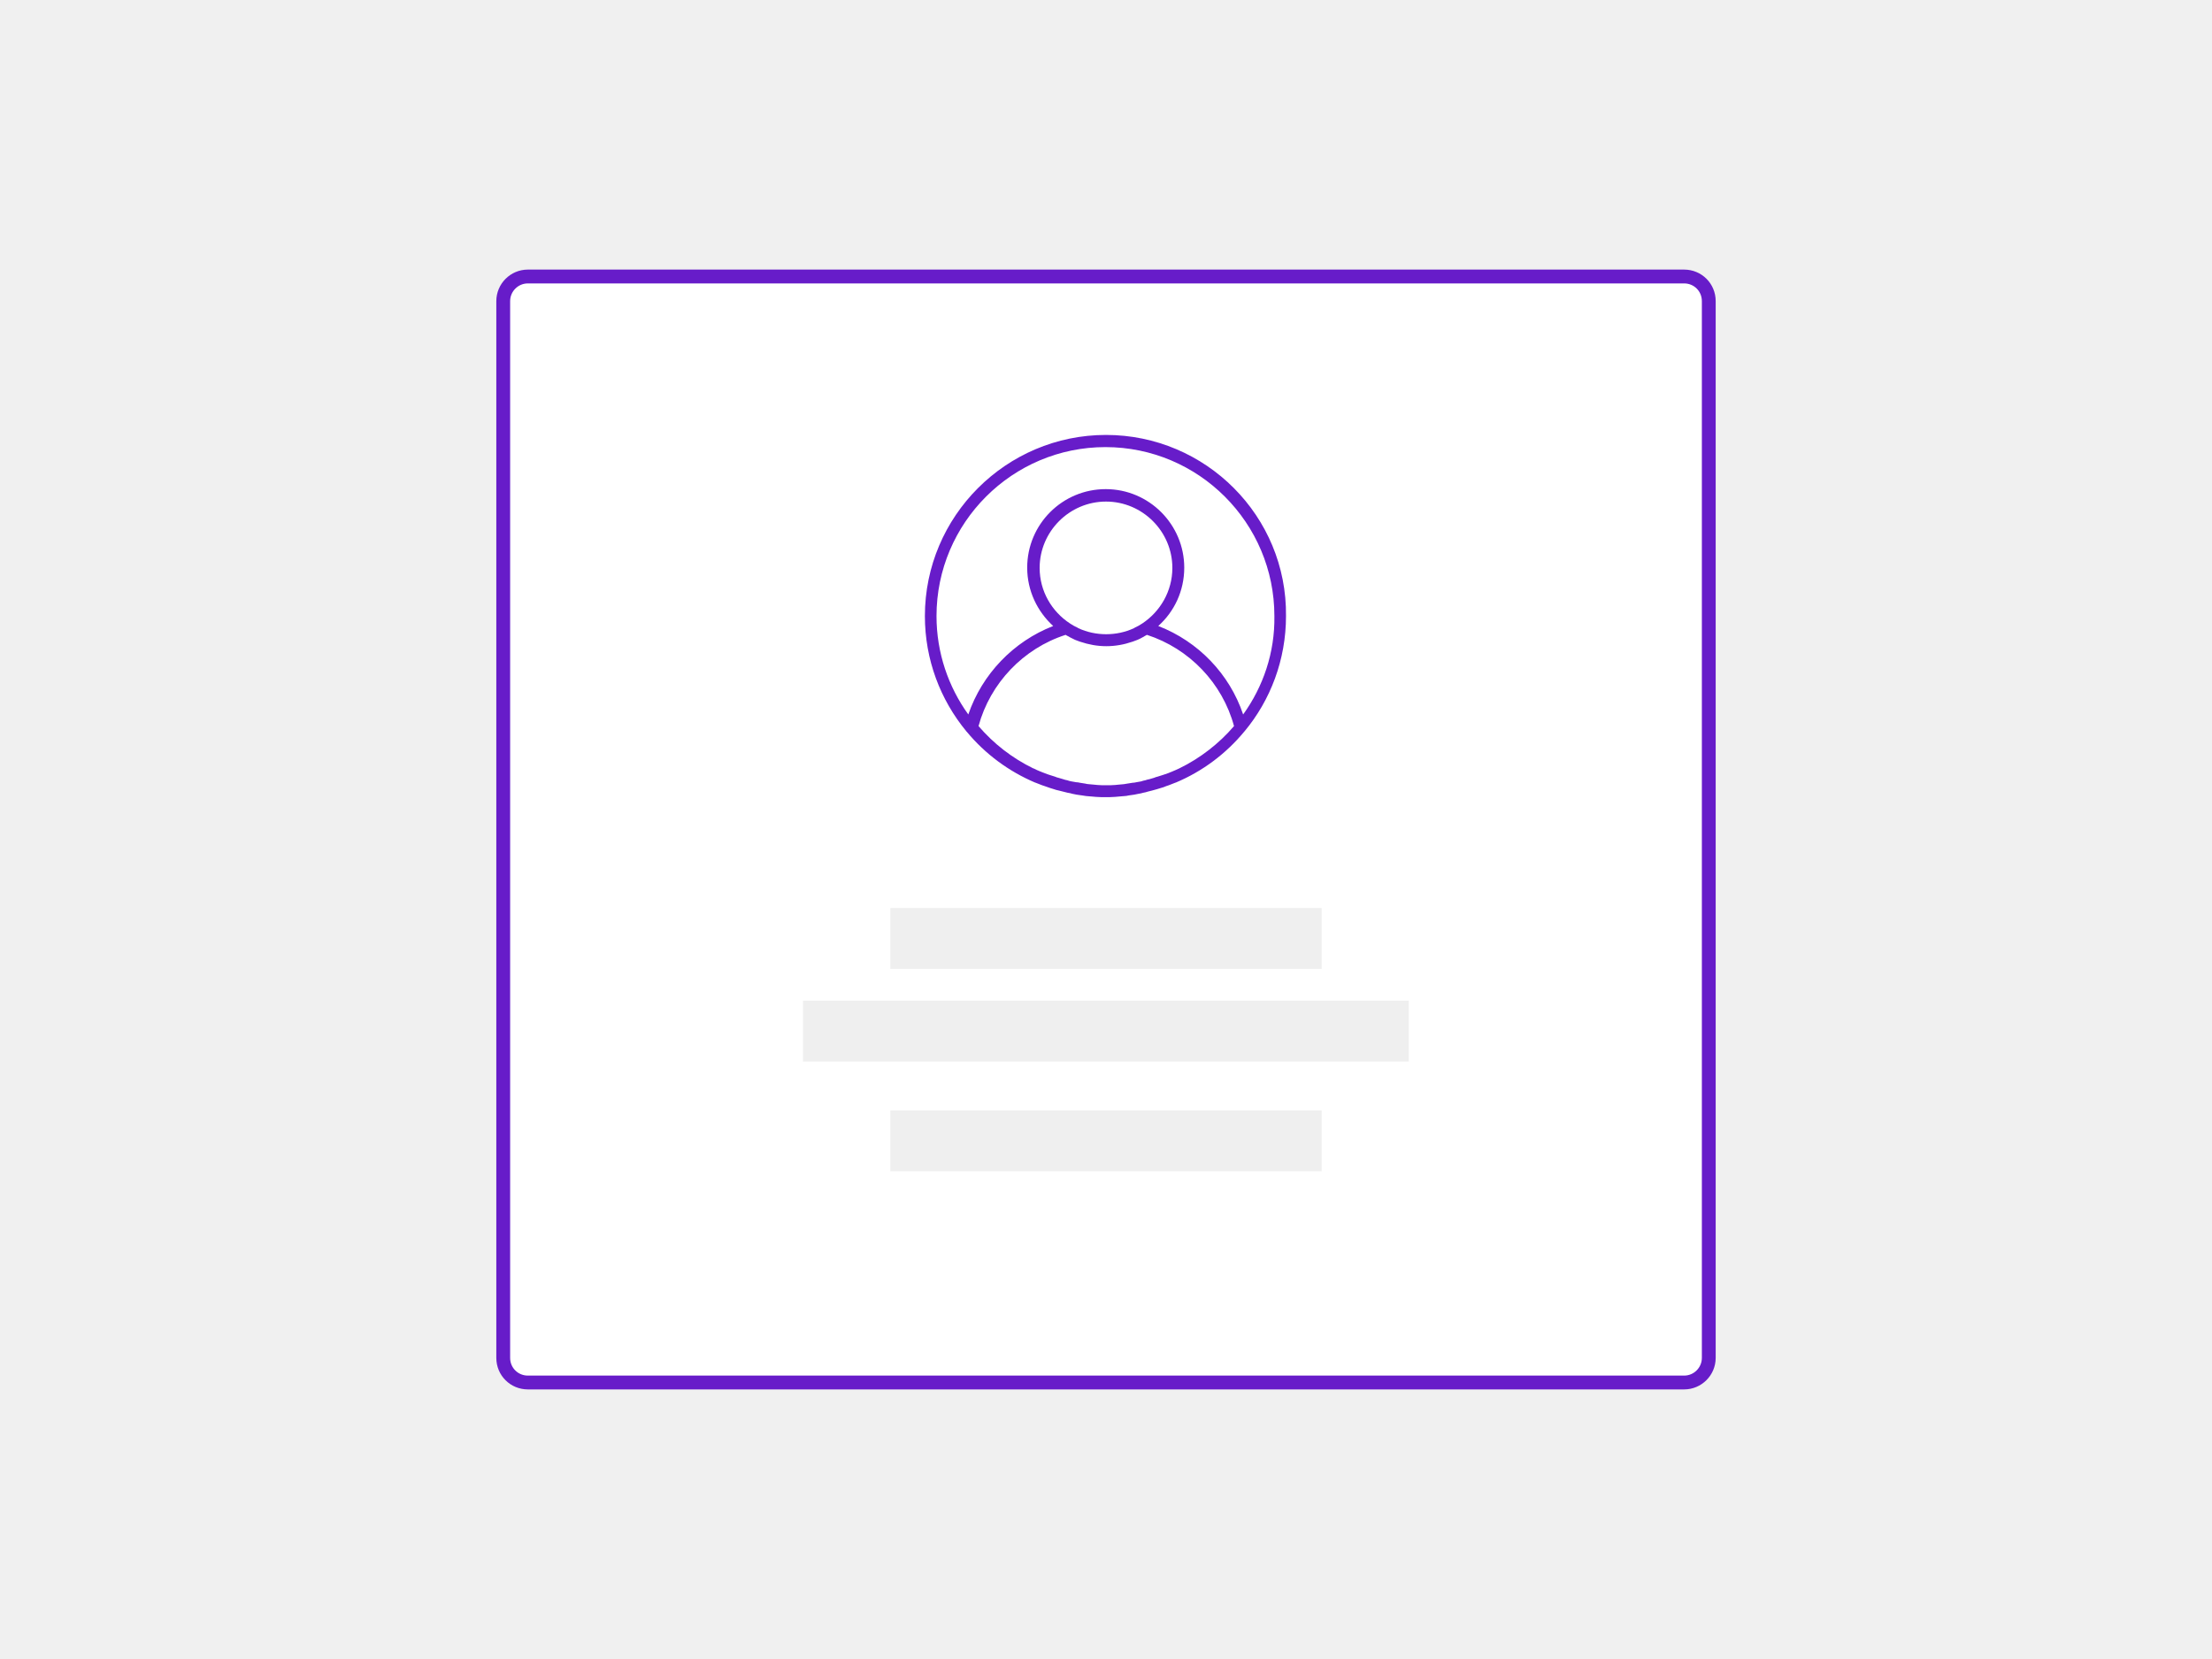
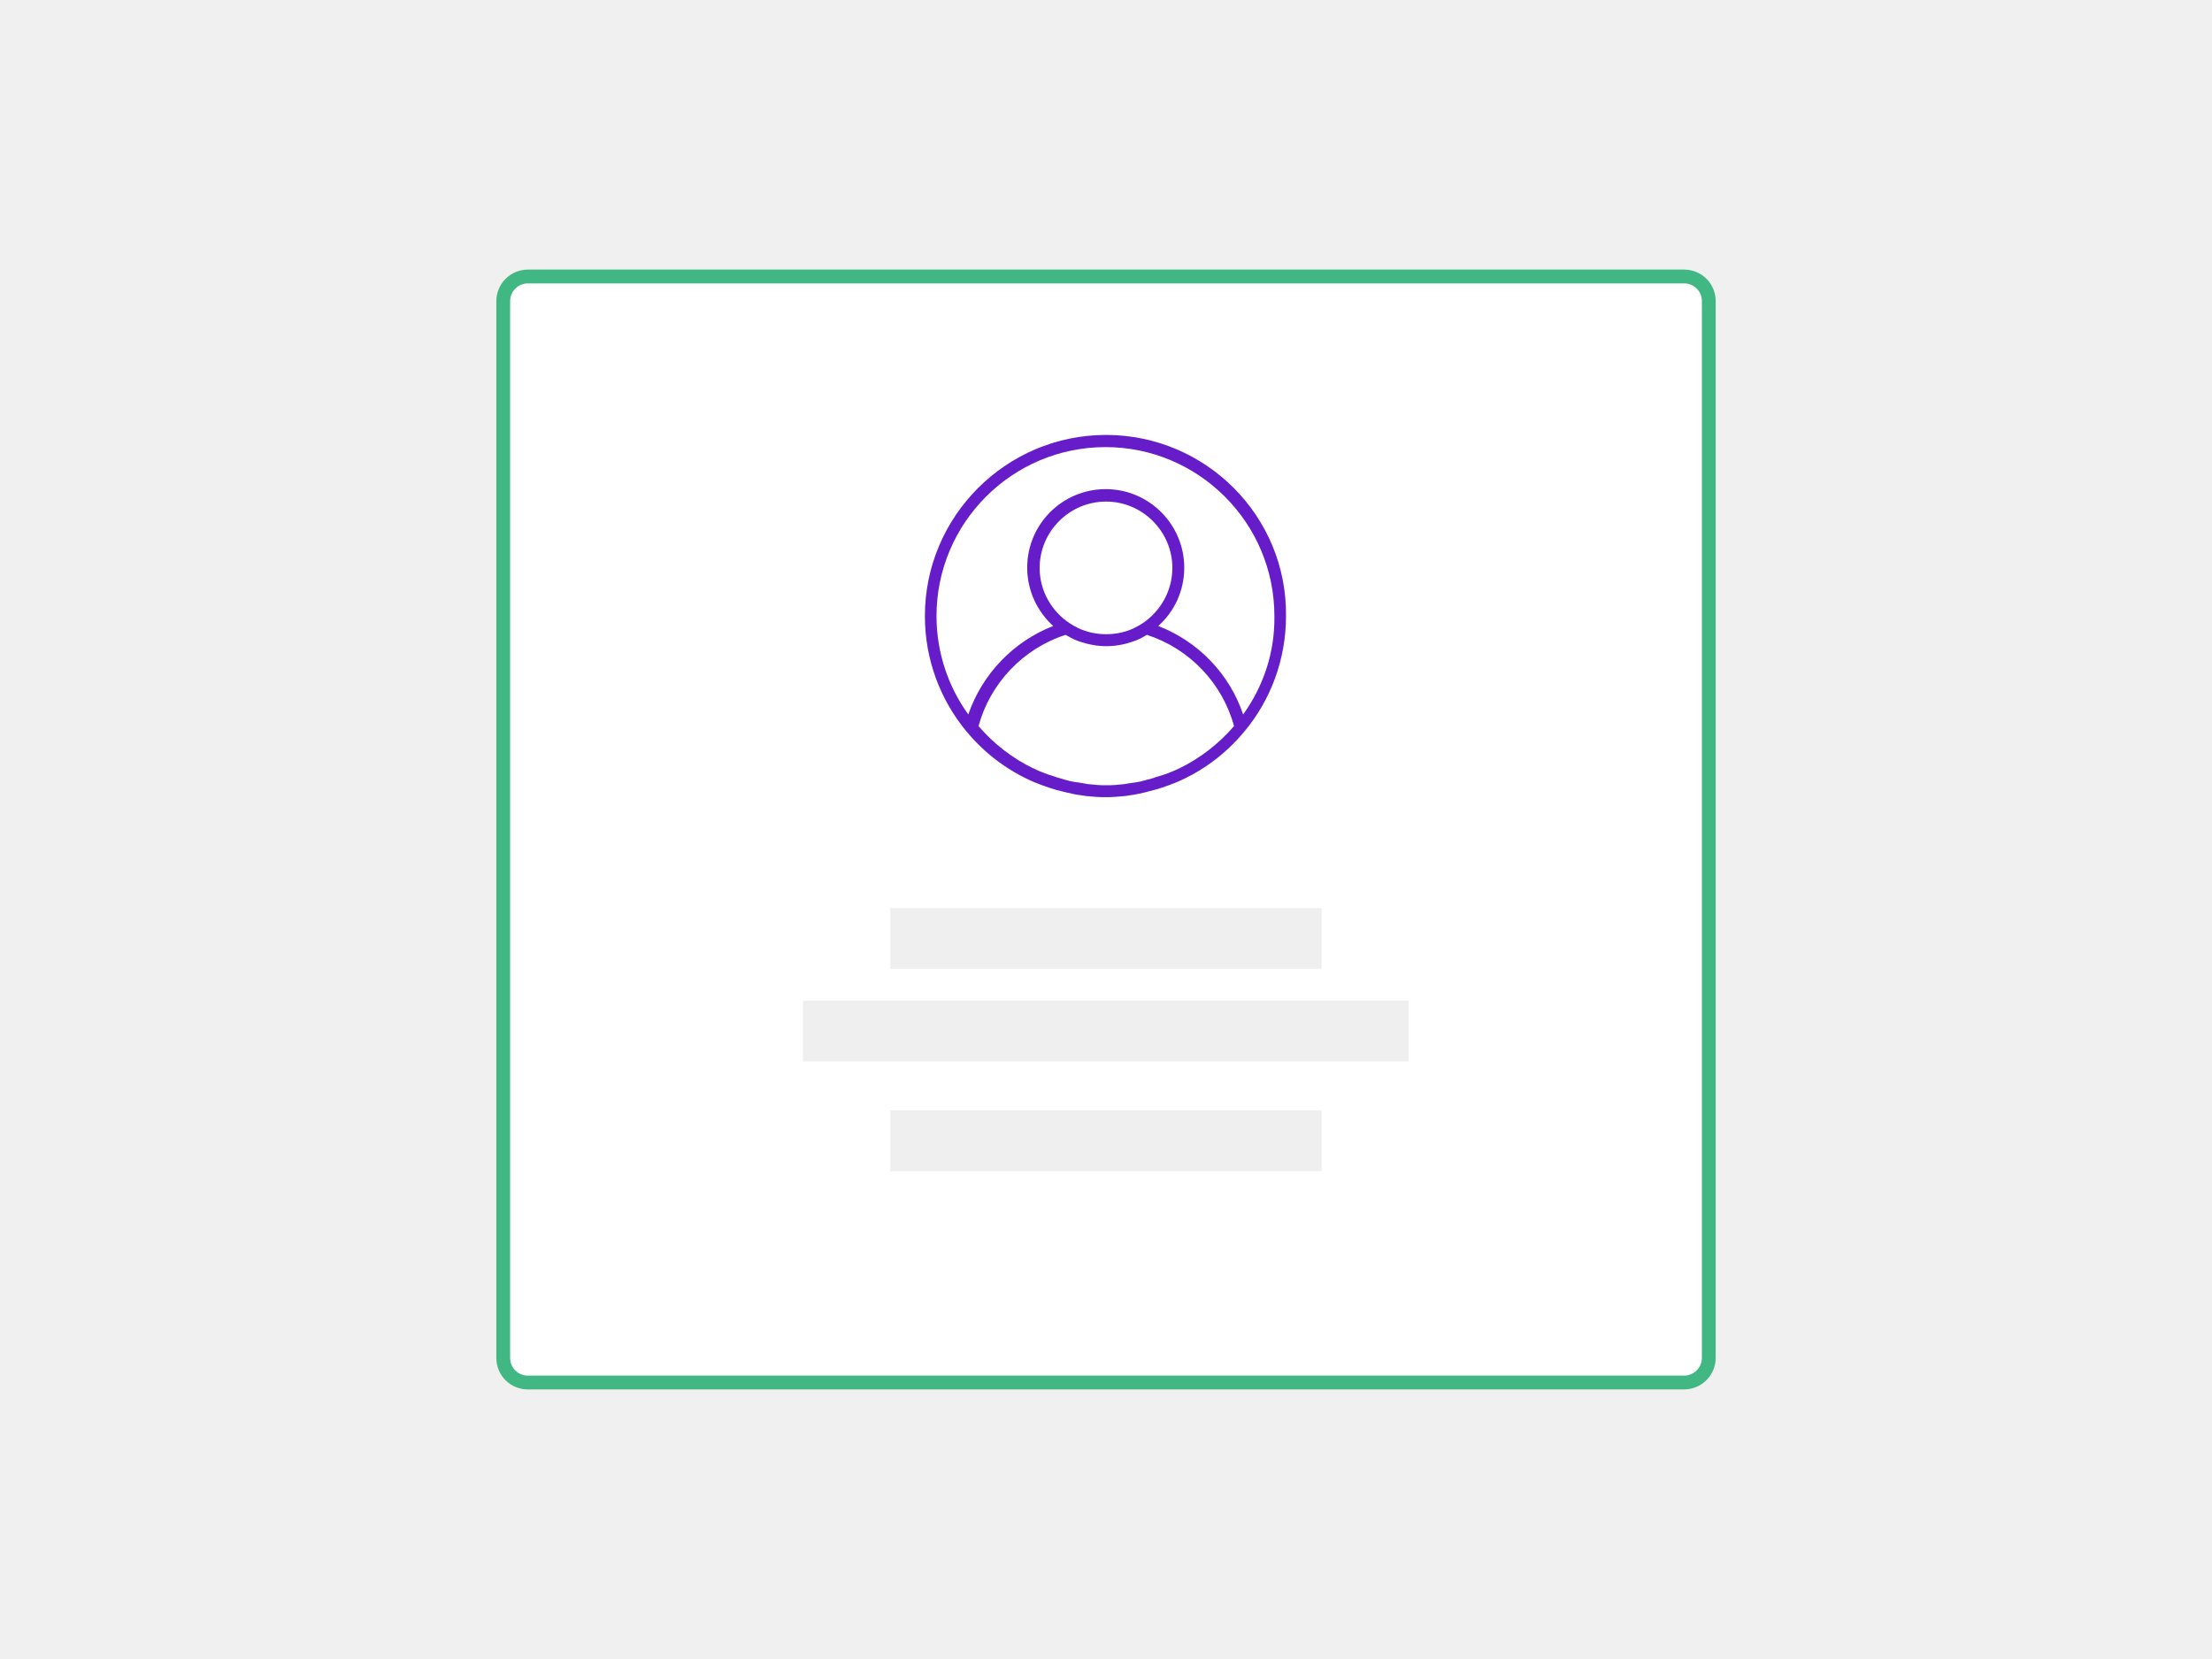
<svg xmlns="http://www.w3.org/2000/svg" version="1.1" id="Calque_1" x="0px" y="0px" viewBox="0 0 800 600" style="enable-background:new 0 0 800 600;" xml:space="preserve">
  <style type="text/css">
- 	.st0{fill:#FFFFFF;stroke:#671CC9;stroke-width:5;stroke-miterlimit:10;}
+ 	.st0{fill:#FFFFFF;stroke:#41b883;stroke-width:5;stroke-miterlimit:10;}
	.st1{fill:#EFEFEF;}
	.st2{fill:#671CC9;}
</style>
  <g>
    <path class="st0" d="M190.9,100h418.2c4.9,0,8.9,3.9,8.9,8.9v382.2c0,4.9-4,8.9-8.9,8.9H190.9c-4.9,0-8.9-3.9-8.9-8.9V108.9   C182,104,186,100,190.9,100z" />
    <rect x="322" y="328.4" class="st1" width="156" height="22" />
    <rect x="322" y="401.6" class="st1" width="156" height="22" />
    <rect x="290.4" y="361.9" class="st1" width="219.1" height="22" />
    <g>
      <g>
        <path class="st2" d="M400,157.3c-36.1,0-65.5,29.4-65.5,65.5c0,15.8,5.6,30.3,15,41.7c0,0,0,0.1,0.1,0.1     c6.8,8.2,15.3,14.4,24.7,18.4c0.1,0,0.2,0.1,0.3,0.1c0.8,0.3,1.5,0.6,2.3,0.9c0.3,0.1,0.6,0.2,0.9,0.3c0.7,0.2,1.3,0.5,2,0.7     c0.4,0.1,0.9,0.3,1.3,0.4c0.6,0.2,1.2,0.4,1.8,0.5c0.5,0.1,1.1,0.3,1.6,0.4c0.5,0.1,1.1,0.3,1.6,0.4c0.6,0.1,1.2,0.2,1.8,0.4     c0.5,0.1,1,0.2,1.5,0.3c0.7,0.1,1.4,0.2,2.1,0.3c0.4,0.1,0.9,0.1,1.3,0.2c0.8,0.1,1.6,0.1,2.4,0.2c0.4,0,0.7,0.1,1.1,0.1     c1.2,0.1,2.3,0.1,3.5,0.1c1.2,0,2.4,0,3.5-0.1c0.4,0,0.7-0.1,1.1-0.1c0.8-0.1,1.6-0.1,2.4-0.2c0.4,0,0.9-0.1,1.3-0.2     c0.7-0.1,1.4-0.2,2.1-0.3c0.5-0.1,1-0.2,1.5-0.3c0.6-0.1,1.2-0.2,1.8-0.4c0.5-0.1,1.1-0.2,1.6-0.4c0.5-0.1,1.1-0.3,1.6-0.4     c0.6-0.2,1.2-0.3,1.8-0.5c0.4-0.1,0.9-0.3,1.3-0.4c0.7-0.2,1.4-0.4,2-0.7c0.3-0.1,0.6-0.2,0.9-0.3c0.8-0.3,1.6-0.6,2.3-0.9     c0.1,0,0.2-0.1,0.3-0.1c9.5-4,18-10.3,24.7-18.4c0,0,0-0.1,0.1-0.1c9.4-11.3,15-25.9,15-41.7C465.5,186.7,436.1,157.3,400,157.3z      M426.5,277.9C426.5,277.9,426.5,277.9,426.5,277.9c-0.9,0.4-1.7,0.8-2.5,1.1c-0.2,0.1-0.4,0.2-0.5,0.2c-0.7,0.3-1.4,0.6-2.1,0.8     c-0.3,0.1-0.6,0.2-0.9,0.3c-0.6,0.2-1.3,0.4-1.9,0.6c-0.4,0.1-0.8,0.2-1.2,0.4c-0.6,0.2-1.1,0.3-1.7,0.5c-0.5,0.1-1,0.2-1.5,0.4     c-0.5,0.1-1,0.2-1.5,0.4c-0.6,0.1-1.1,0.2-1.7,0.3c-0.5,0.1-0.9,0.2-1.4,0.2c-0.6,0.1-1.3,0.2-1.9,0.3c-0.4,0.1-0.8,0.1-1.2,0.2     c-0.7,0.1-1.5,0.1-2.2,0.2c-0.3,0-0.7,0.1-1,0.1c-1.1,0.1-2.2,0.1-3.2,0.1s-2.2,0-3.2-0.1c-0.3,0-0.7-0.1-1-0.1     c-0.7-0.1-1.5-0.1-2.2-0.2c-0.4,0-0.8-0.1-1.2-0.2c-0.6-0.1-1.3-0.2-1.9-0.3c-0.5-0.1-0.9-0.2-1.4-0.2c-0.6-0.1-1.1-0.2-1.7-0.3     c-0.5-0.1-1-0.2-1.5-0.4c-0.5-0.1-1-0.2-1.5-0.4c-0.6-0.2-1.1-0.3-1.7-0.5c-0.4-0.1-0.8-0.2-1.2-0.4c-0.6-0.2-1.3-0.4-1.9-0.6     c-0.3-0.1-0.6-0.2-0.9-0.3c-0.7-0.3-1.4-0.5-2.1-0.8c-0.2-0.1-0.4-0.2-0.5-0.2c-0.8-0.3-1.6-0.7-2.4-1.1c0,0-0.1,0-0.1,0     c-7.6-3.7-14.3-8.9-19.8-15.3c4.2-15.5,16.2-28.1,31.5-33c0.3,0.2,0.6,0.4,0.9,0.5c0.2,0.1,0.4,0.2,0.5,0.3c0.7,0.3,1.3,0.7,2,1     c0.5,0.2,1.1,0.4,1.6,0.6c0.1,0,0.2,0.1,0.3,0.1c3,1,6.1,1.6,9.4,1.6s6.5-0.6,9.4-1.6c0.1,0,0.2-0.1,0.3-0.1     c0.5-0.2,1.1-0.4,1.6-0.6c0.7-0.3,1.3-0.6,2-1c0.2-0.1,0.4-0.2,0.5-0.3c0.3-0.2,0.6-0.3,0.9-0.5c15.4,5,27.3,17.5,31.5,33     C440.9,268.9,434.1,274.2,426.5,277.9z M376,205.4c0-13.2,10.8-24,24-24s24,10.8,24,24c0,8.4-4.4,15.8-10.9,20.1     c-0.9,0.6-1.8,1.1-2.7,1.5c-0.1,0.1-0.2,0.1-0.3,0.2c-6.3,2.9-13.8,2.9-20.1,0c-0.1-0.1-0.2-0.1-0.3-0.2     c-0.9-0.4-1.8-0.9-2.7-1.5C380.4,221.2,376,213.8,376,205.4z M449.6,258.4c-4.9-14.6-16.2-26.4-30.7-32     c5.8-5.2,9.4-12.7,9.4-21.1c0-15.6-12.7-28.4-28.4-28.4s-28.4,12.7-28.4,28.4c0,8.4,3.7,15.9,9.4,21.1     c-14.4,5.6-25.7,17.4-30.7,32c-7.2-10-11.5-22.3-11.5-35.6c0-33.7,27.4-61.1,61.1-61.1s61.1,27.4,61.1,61.1     C461.1,236.1,456.8,248.4,449.6,258.4z" />
      </g>
    </g>
  </g>
</svg>
